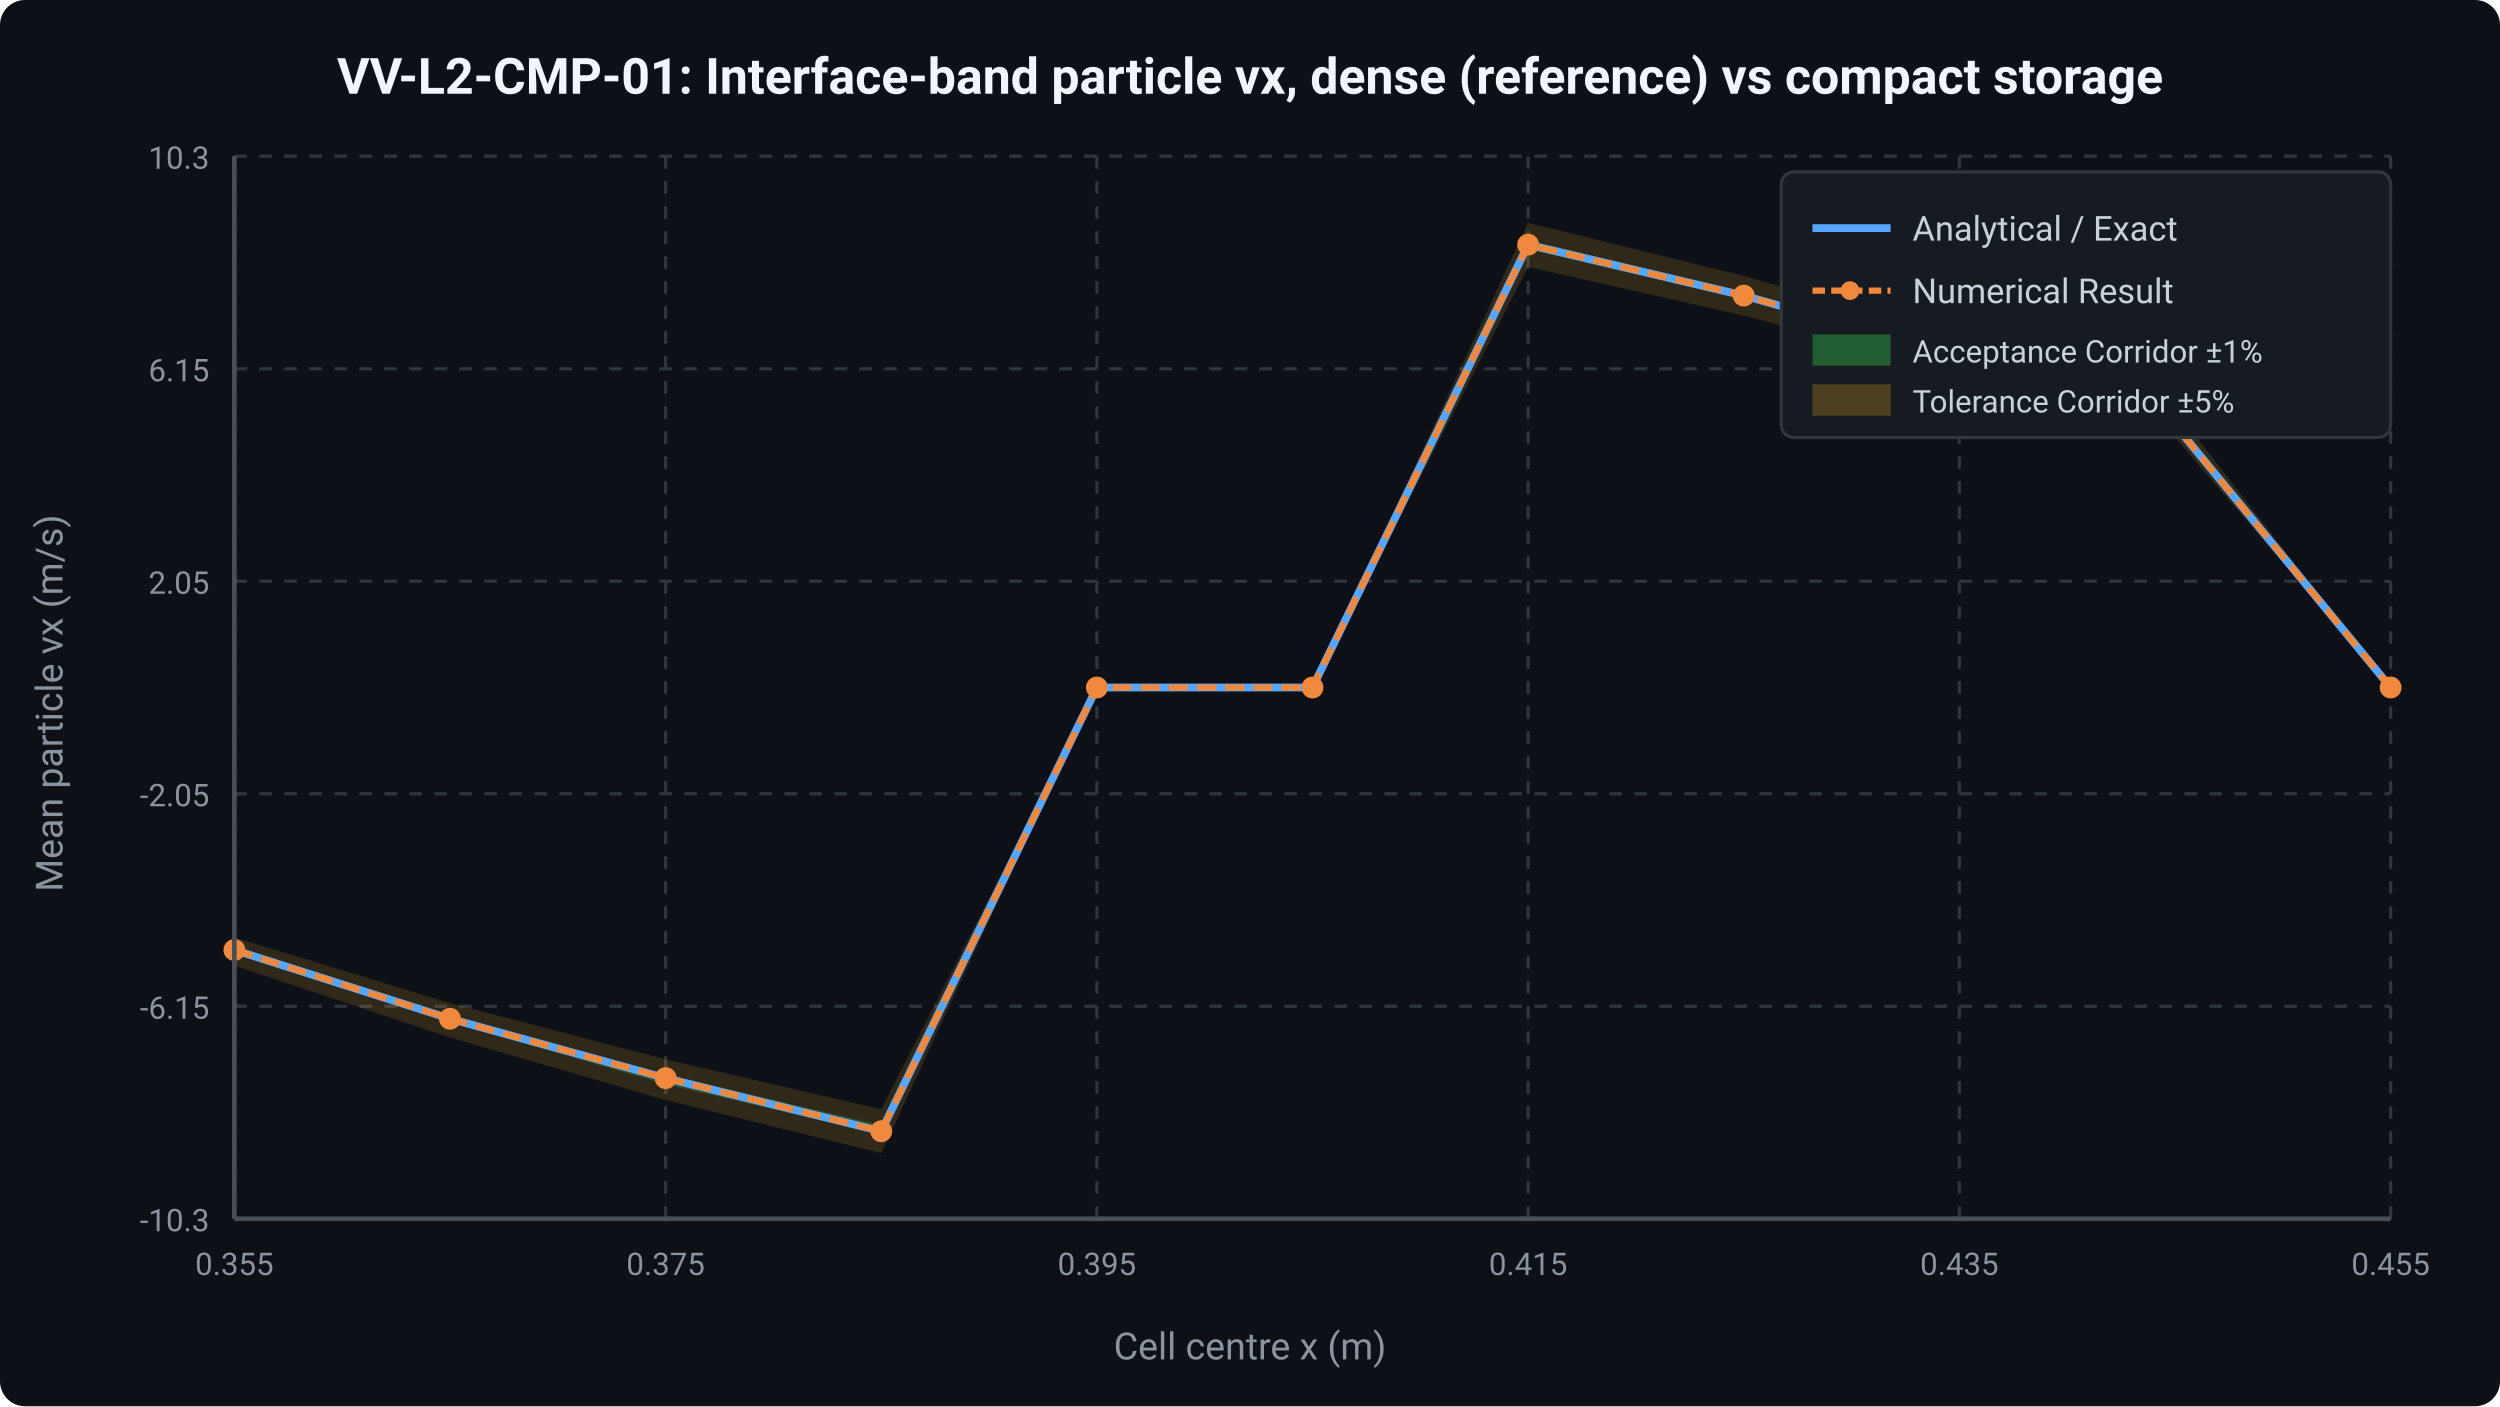
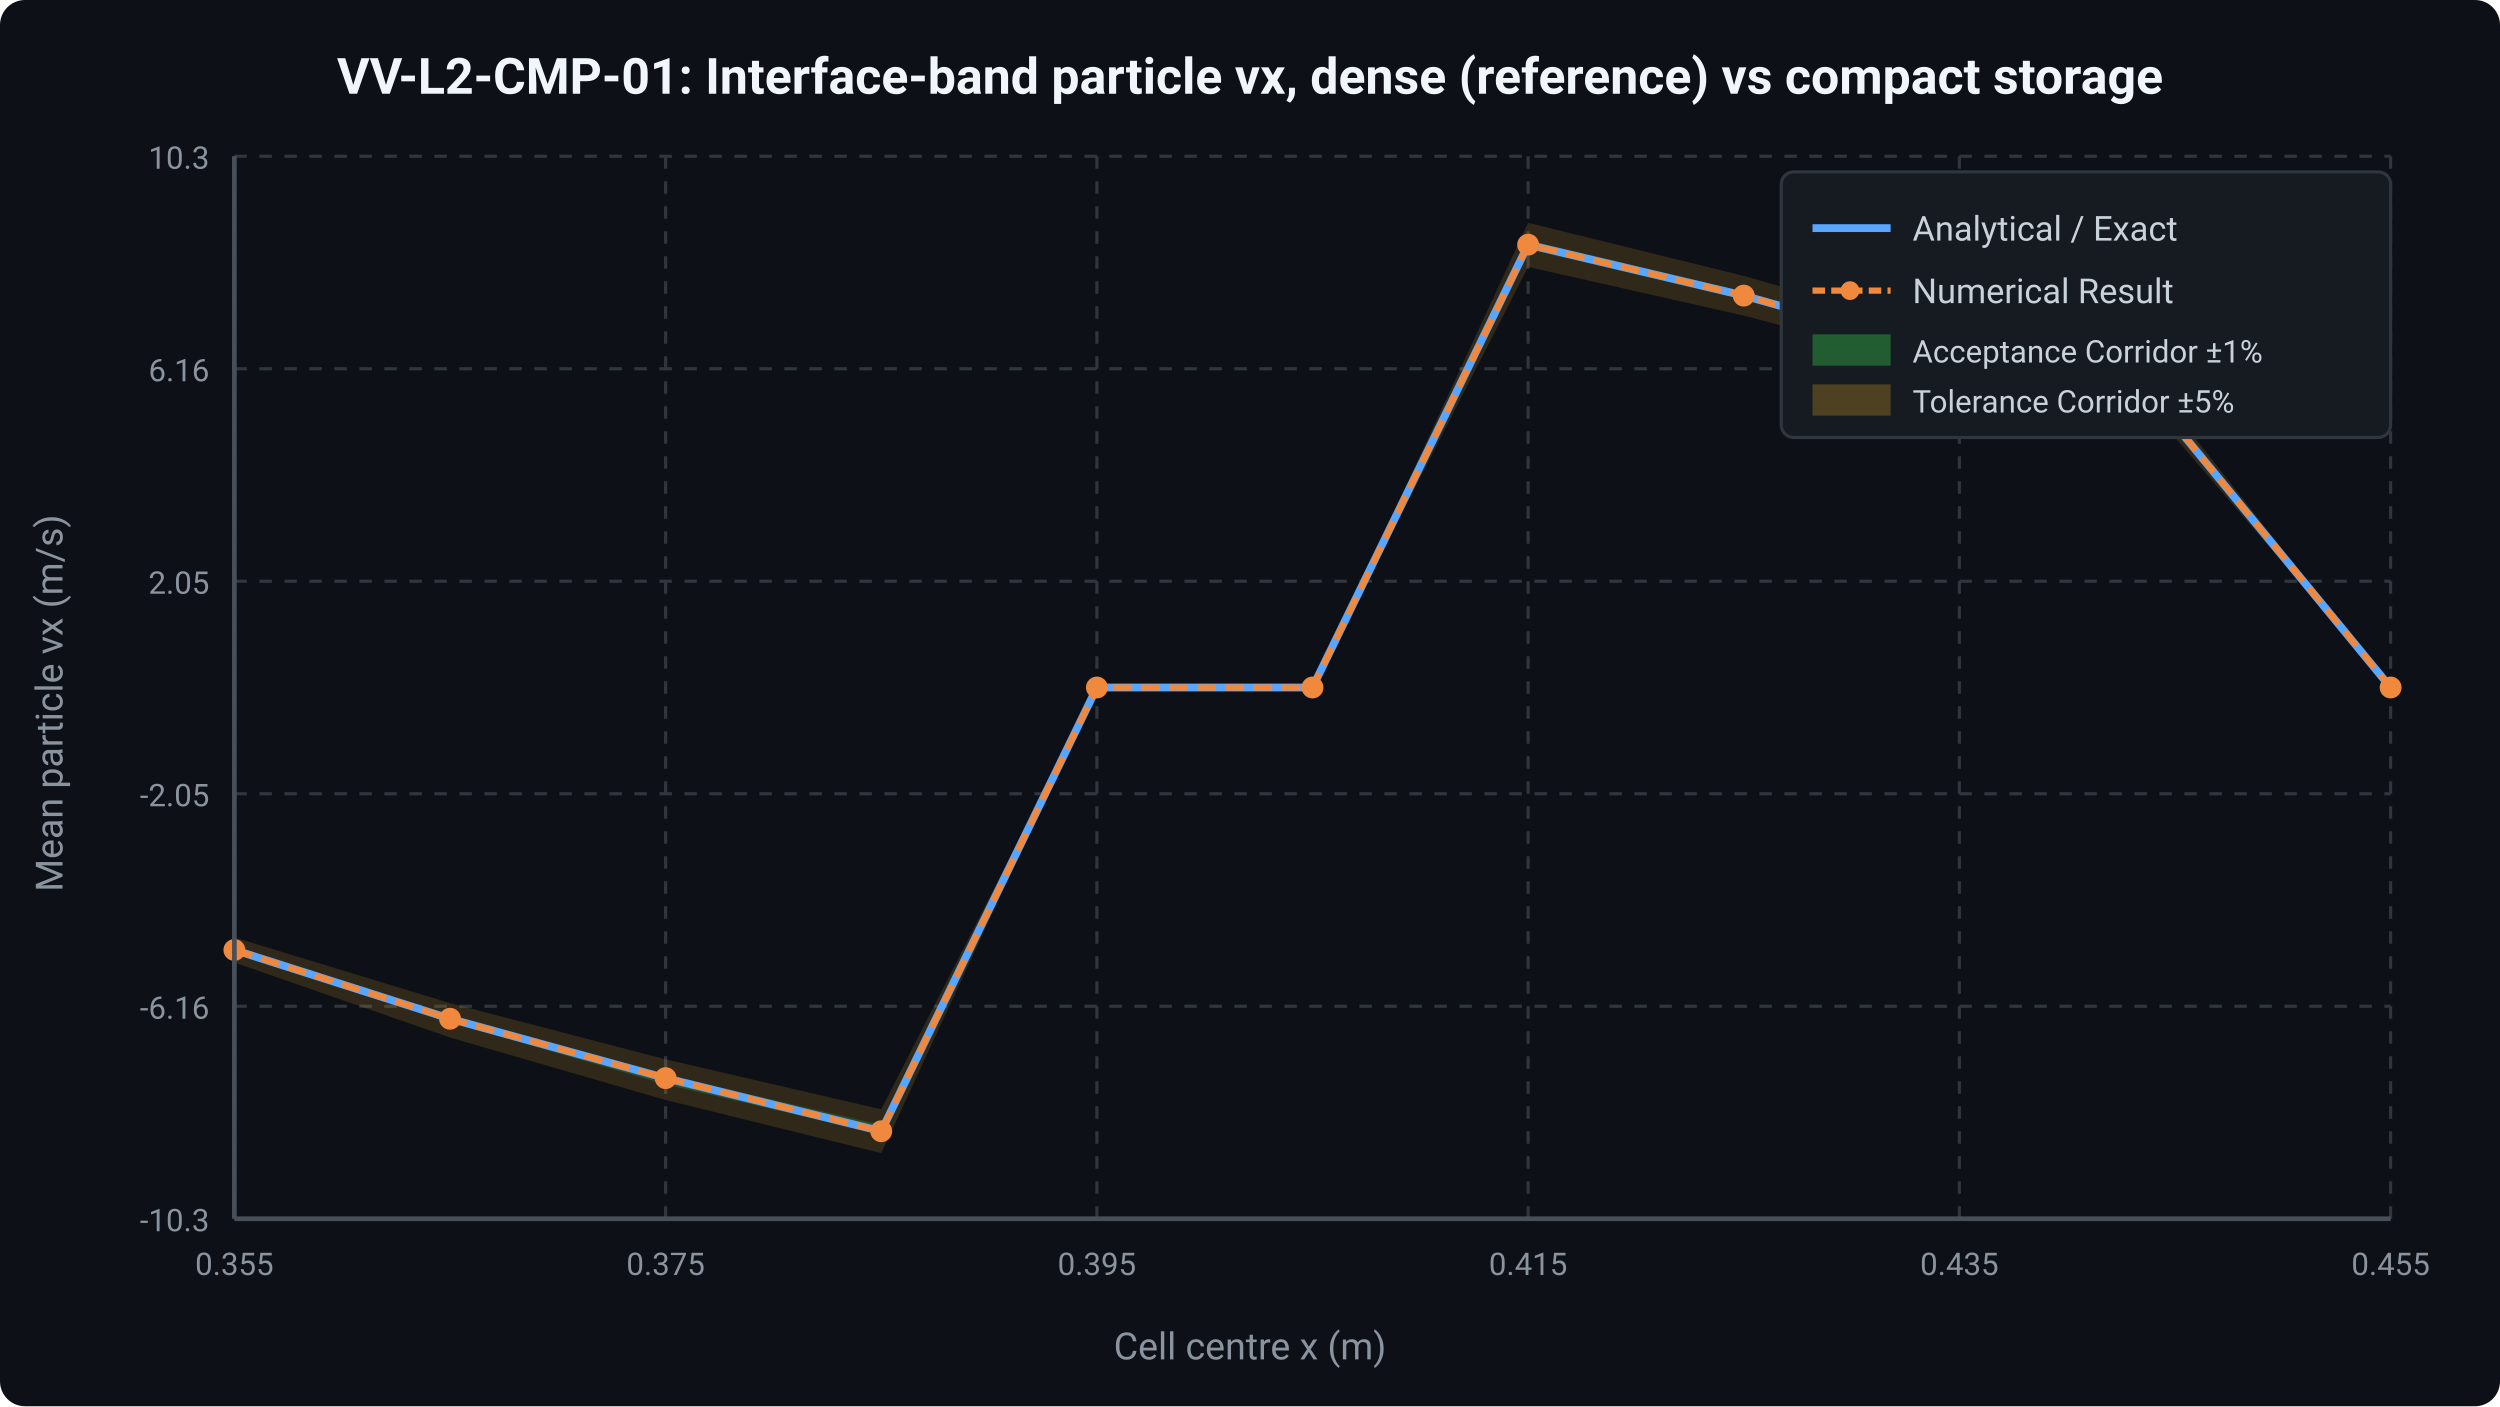
<svg xmlns="http://www.w3.org/2000/svg" viewBox="0 0 800 450" width="800" height="450">
  <style>
    text { font-family: -apple-system, BlinkMacSystemFont, 'Segoe UI', Roboto, Helvetica, Arial, sans-serif; fill: #c9d1d9; }
    .title { font-size: 16px; font-weight: 600; fill: #f0f6fc; }
    .axis-label { font-size: 12px; fill: #8b949e; }
    .tick { font-size: 10px; fill: #8b949e; }
    .grid { stroke: #30363d; stroke-width: 1; stroke-dasharray: 4,4; }
    .axis-line { stroke: #484f58; stroke-width: 1.5; }
    .exact-curve { fill: none; stroke: #58a6ff; stroke-width: 2.5; }
    .num-curve { fill: none; stroke: #f0883e; stroke-width: 2.0; stroke-dasharray: 6,3; }
    .corridor-yellow { fill: rgba(210, 153, 34, 0.18); }
    .corridor-green { fill: rgba(46, 160, 67, 0.30); }
  </style>
  <rect width="800" height="450" fill="#0d1117" rx="8" />
  <text x="400" y="30" text-anchor="middle" class="title">VV-L2-CMP-01: Interface-band particle vx, dense (reference) vs compact storage</text>
  <line x1="75" y1="390" x2="765" y2="390" class="grid" />
  <text x="67" y="394" text-anchor="end" class="tick">-10.3</text>
  <line x1="75" y1="322" x2="765" y2="322" class="grid" />
-   <text x="67" y="326" text-anchor="end" class="tick">-6.15</text>
+   <text x="67" y="326" text-anchor="end" class="tick">-6.16</text>
  <line x1="75" y1="254" x2="765" y2="254" class="grid" />
  <text x="67" y="258" text-anchor="end" class="tick">-2.05</text>
  <line x1="75" y1="186" x2="765" y2="186" class="grid" />
  <text x="67" y="190" text-anchor="end" class="tick">2.05</text>
  <line x1="75" y1="118" x2="765" y2="118" class="grid" />
-   <text x="67" y="122" text-anchor="end" class="tick">6.15</text>
+   <text x="67" y="122" text-anchor="end" class="tick">6.16</text>
  <line x1="75" y1="50" x2="765" y2="50" class="grid" />
  <text x="67" y="54" text-anchor="end" class="tick">10.3</text>
  <line x1="75" y1="50" x2="75" y2="390" class="grid" />
  <text x="75" y="408" text-anchor="middle" class="tick">0.355</text>
  <line x1="213" y1="50" x2="213" y2="390" class="grid" />
  <text x="213" y="408" text-anchor="middle" class="tick">0.375</text>
  <line x1="351" y1="50" x2="351" y2="390" class="grid" />
  <text x="351" y="408" text-anchor="middle" class="tick">0.395</text>
  <line x1="489" y1="50" x2="489" y2="390" class="grid" />
  <text x="489" y="408" text-anchor="middle" class="tick">0.415</text>
  <line x1="627" y1="50" x2="627" y2="390" class="grid" />
  <text x="627" y="408" text-anchor="middle" class="tick">0.435</text>
  <line x1="765" y1="50" x2="765" y2="390" class="grid" />
  <text x="765" y="408" text-anchor="middle" class="tick">0.455</text>
-   <path class="corridor-yellow" d="M 75 309 L 144 332 L 213 352 L 282 369 L 351 220 L 420 220 L 489 71.3 L 558 88.3 L 627 108 L 696 131 L 765 220 L 765 220 L 696 140 L 627 119 L 558 101 L 489 85.4 L 420 220 L 351 220 L 282 355 L 213 339 L 144 321 L 75 300 Z" />
-   <path class="corridor-green" d="M 75 305 L 144 327 L 213 347 L 282 363 L 351 220 L 420 220 L 489 76.9 L 558 93.3 L 627 113 L 696 135 L 765 220 L 765 220 L 696 136 L 627 115 L 558 95.8 L 489 79.8 L 420 220 L 351 220 L 282 360 L 213 344 L 144 325 L 75 304 Z" />
+   <path class="corridor-yellow" d="M 75 308 L 144 332 L 213 352 L 282 369 L 351 220 L 420 220 L 489 71.3 L 558 88.3 L 627 108 L 696 132 L 765 220 L 765 220 L 696 140 L 627 119 L 558 101 L 489 85.4 L 420 220 L 351 220 L 282 355 L 213 339 L 144 321 L 75 300 Z" />
+   <path class="corridor-green" d="M 75 305 L 144 327 L 213 347 L 282 363 L 351 220 L 420 220 L 489 76.9 L 558 93.3 L 627 113 L 696 135 L 765 220 L 765 220 L 696 137 L 627 115 L 558 95.9 L 489 79.7 L 420 220 L 351 220 L 282 360 L 213 344 L 144 325 L 75 303 Z" />
  <path class="exact-curve" d="M 75 304 L 144 326 L 213 345 L 282 362 L 351 220 L 420 220 L 489 78.3 L 558 94.6 L 627 114 L 696 136 L 765 220 " />
  <path class="num-curve" d="M 75 304 L 144 326 L 213 345 L 282 362 L 351 220 L 420 220 L 489 78.3 L 558 94.6 L 627 114 L 696 136 L 765 220 " />
  <circle cx="75" cy="304" r="3.5" fill="#f0883e" />
  <circle cx="144" cy="326" r="3.5" fill="#f0883e" />
  <circle cx="213" cy="345" r="3.5" fill="#f0883e" />
  <circle cx="282" cy="362" r="3.5" fill="#f0883e" />
  <circle cx="351" cy="220" r="3.5" fill="#f0883e" />
  <circle cx="420" cy="220" r="3.5" fill="#f0883e" />
  <circle cx="489" cy="78.3" r="3.5" fill="#f0883e" />
  <circle cx="558" cy="94.6" r="3.5" fill="#f0883e" />
  <circle cx="627" cy="114" r="3.5" fill="#f0883e" />
  <circle cx="696" cy="136" r="3.5" fill="#f0883e" />
  <circle cx="765" cy="220" r="3.5" fill="#f0883e" />
  <line x1="75" y1="390" x2="765" y2="390" class="axis-line" />
  <line x1="75" y1="50" x2="75" y2="390" class="axis-line" />
  <text x="400" y="435" text-anchor="middle" class="axis-label">Cell centre x (m)</text>
  <text x="20" y="225" text-anchor="middle" transform="rotate(-90 20 225)" class="axis-label">Mean particle vx (m/s)</text>
  <rect x="570" y="55" width="195" height="85" fill="#161b22" stroke="#30363d" rx="4" />
  <line x1="580" y1="73" x2="605" y2="73" stroke="#58a6ff" stroke-width="2.5" />
  <text x="612" y="77" font-size="11">Analytical / Exact</text>
  <line x1="580" y1="93" x2="605" y2="93" stroke="#f0883e" stroke-width="2.0" stroke-dasharray="4,2" />
  <circle cx="592" cy="93" r="3" fill="#f0883e" />
  <text x="612" y="97" font-size="11">Numerical Result</text>
  <rect x="580" y="107" width="25" height="10" fill="rgba(46,160,67,0.5)" />
  <text x="612" y="116" font-size="10">Acceptance Corridor ±1%</text>
  <rect x="580" y="123" width="25" height="10" fill="rgba(210,153,34,0.3)" />
  <text x="612" y="132" font-size="10">Tolerance Corridor ±5%</text>
</svg>
